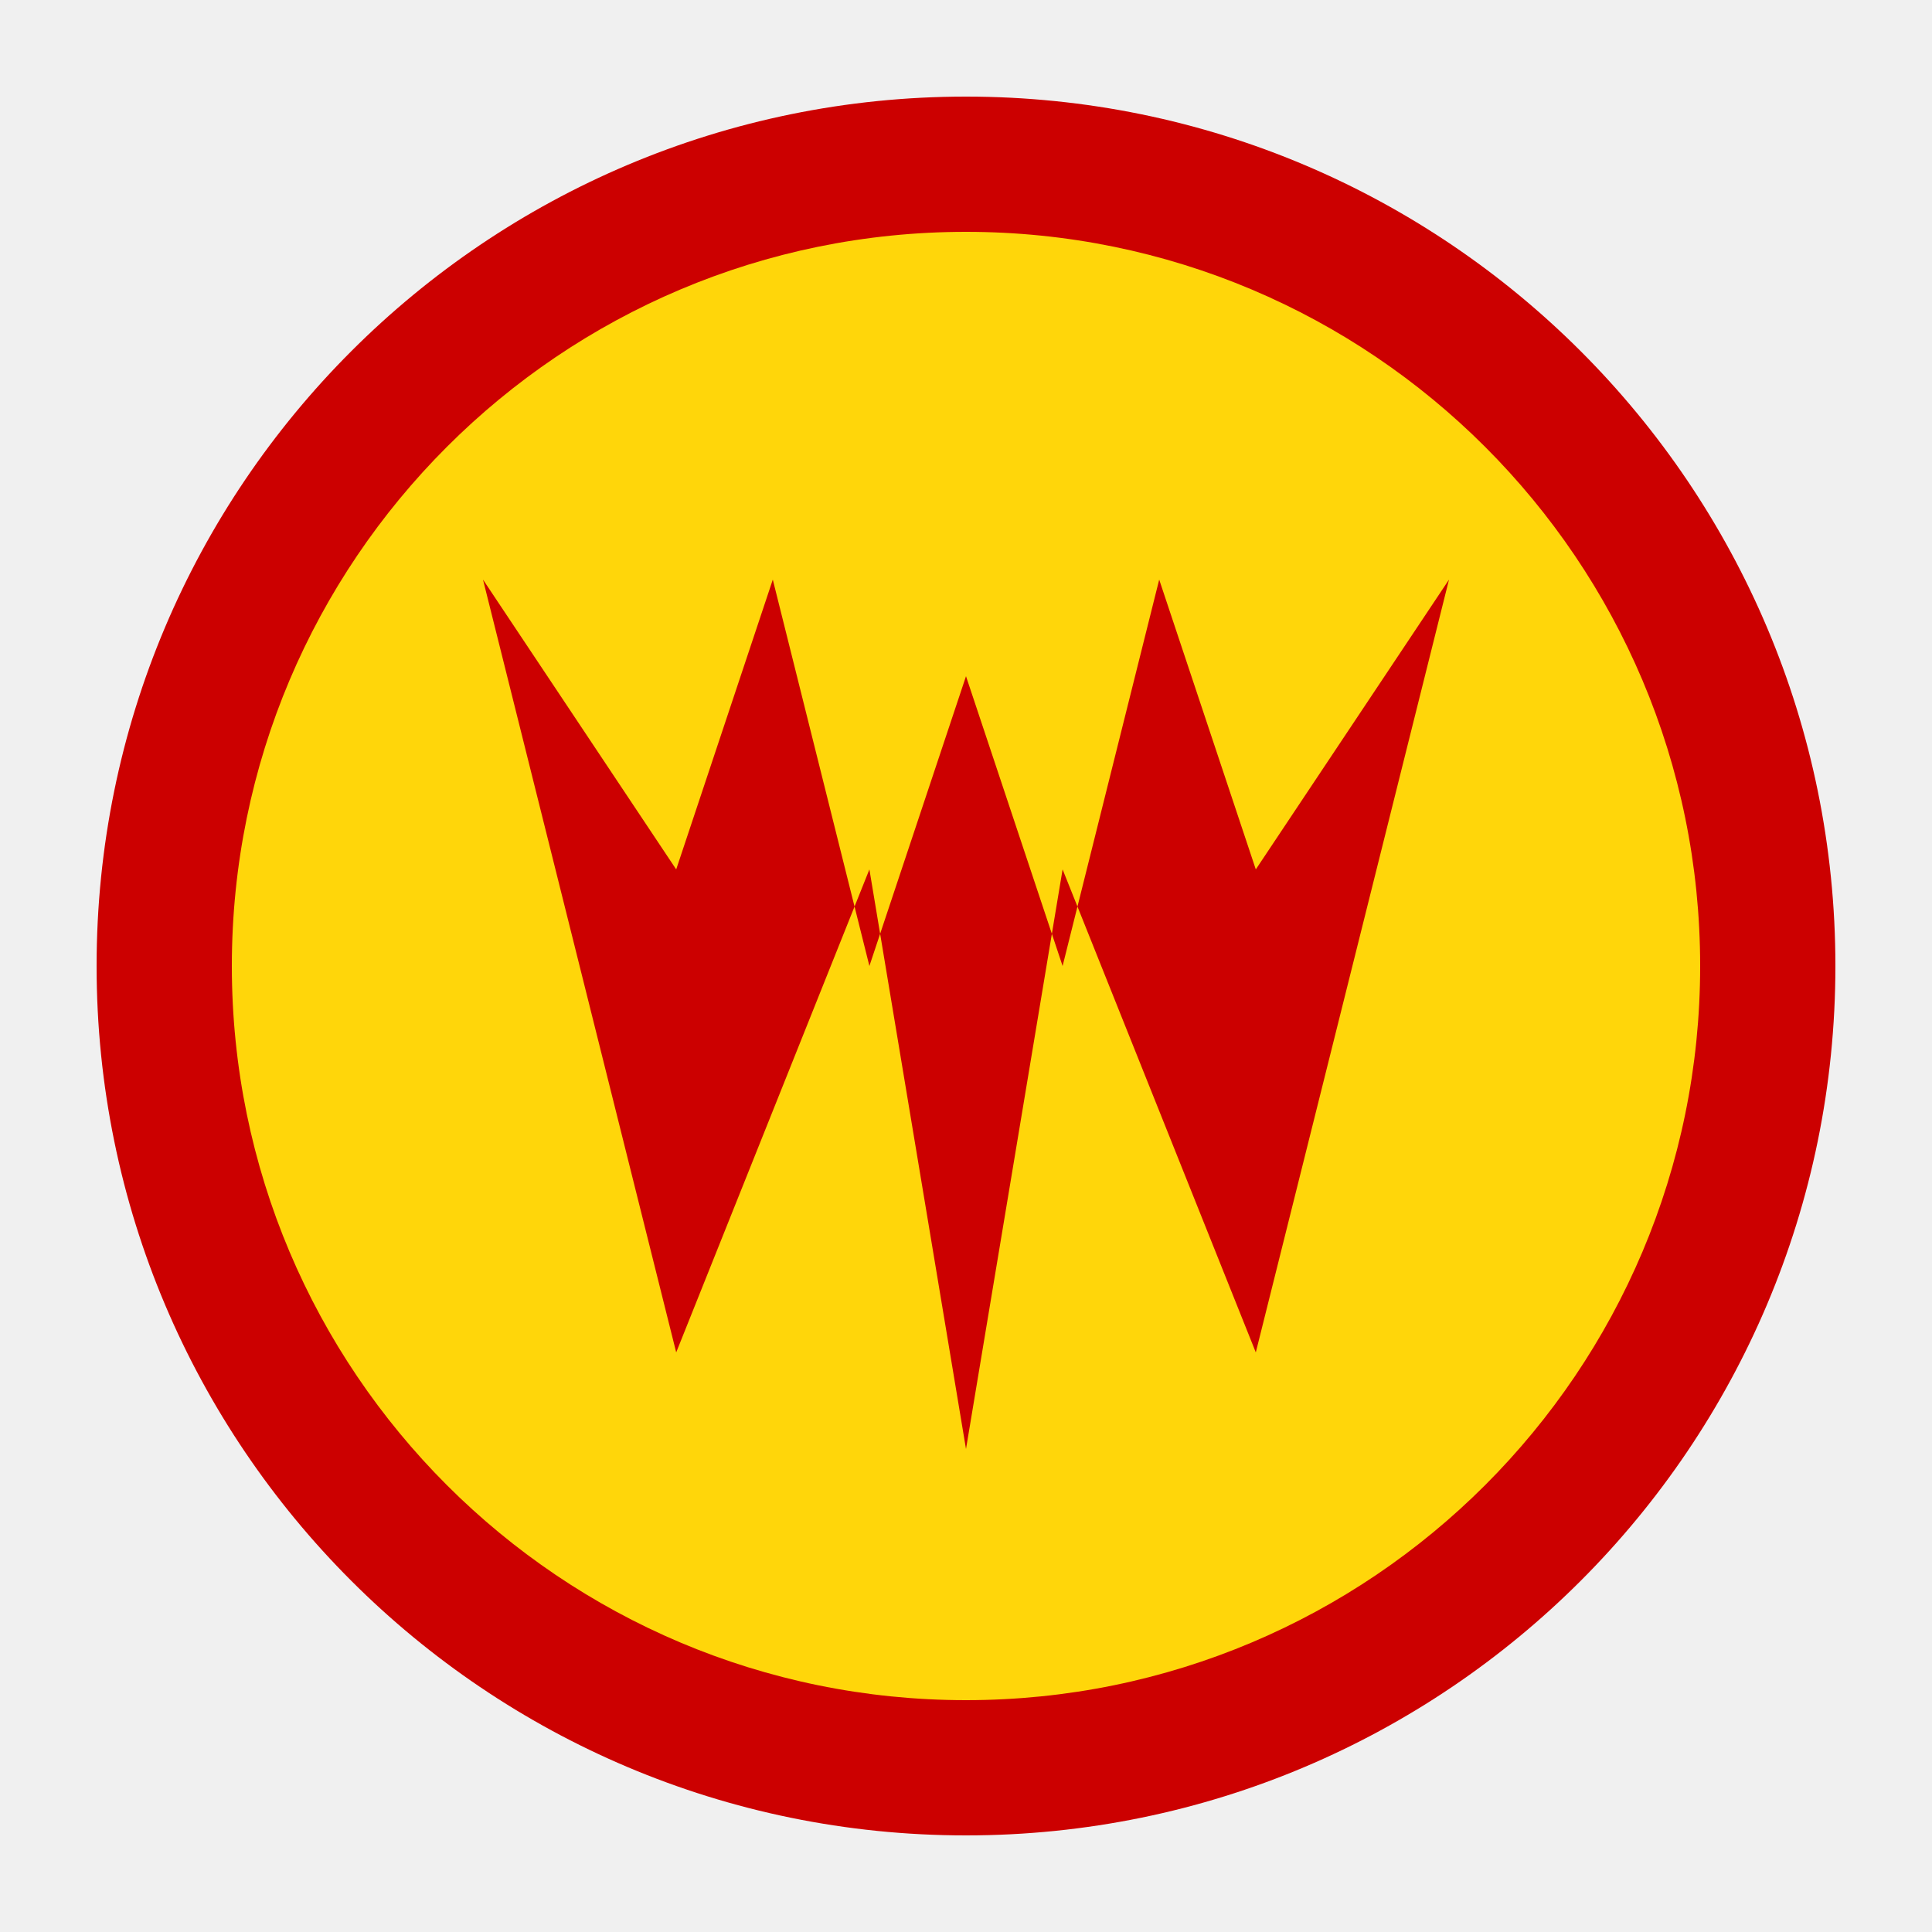
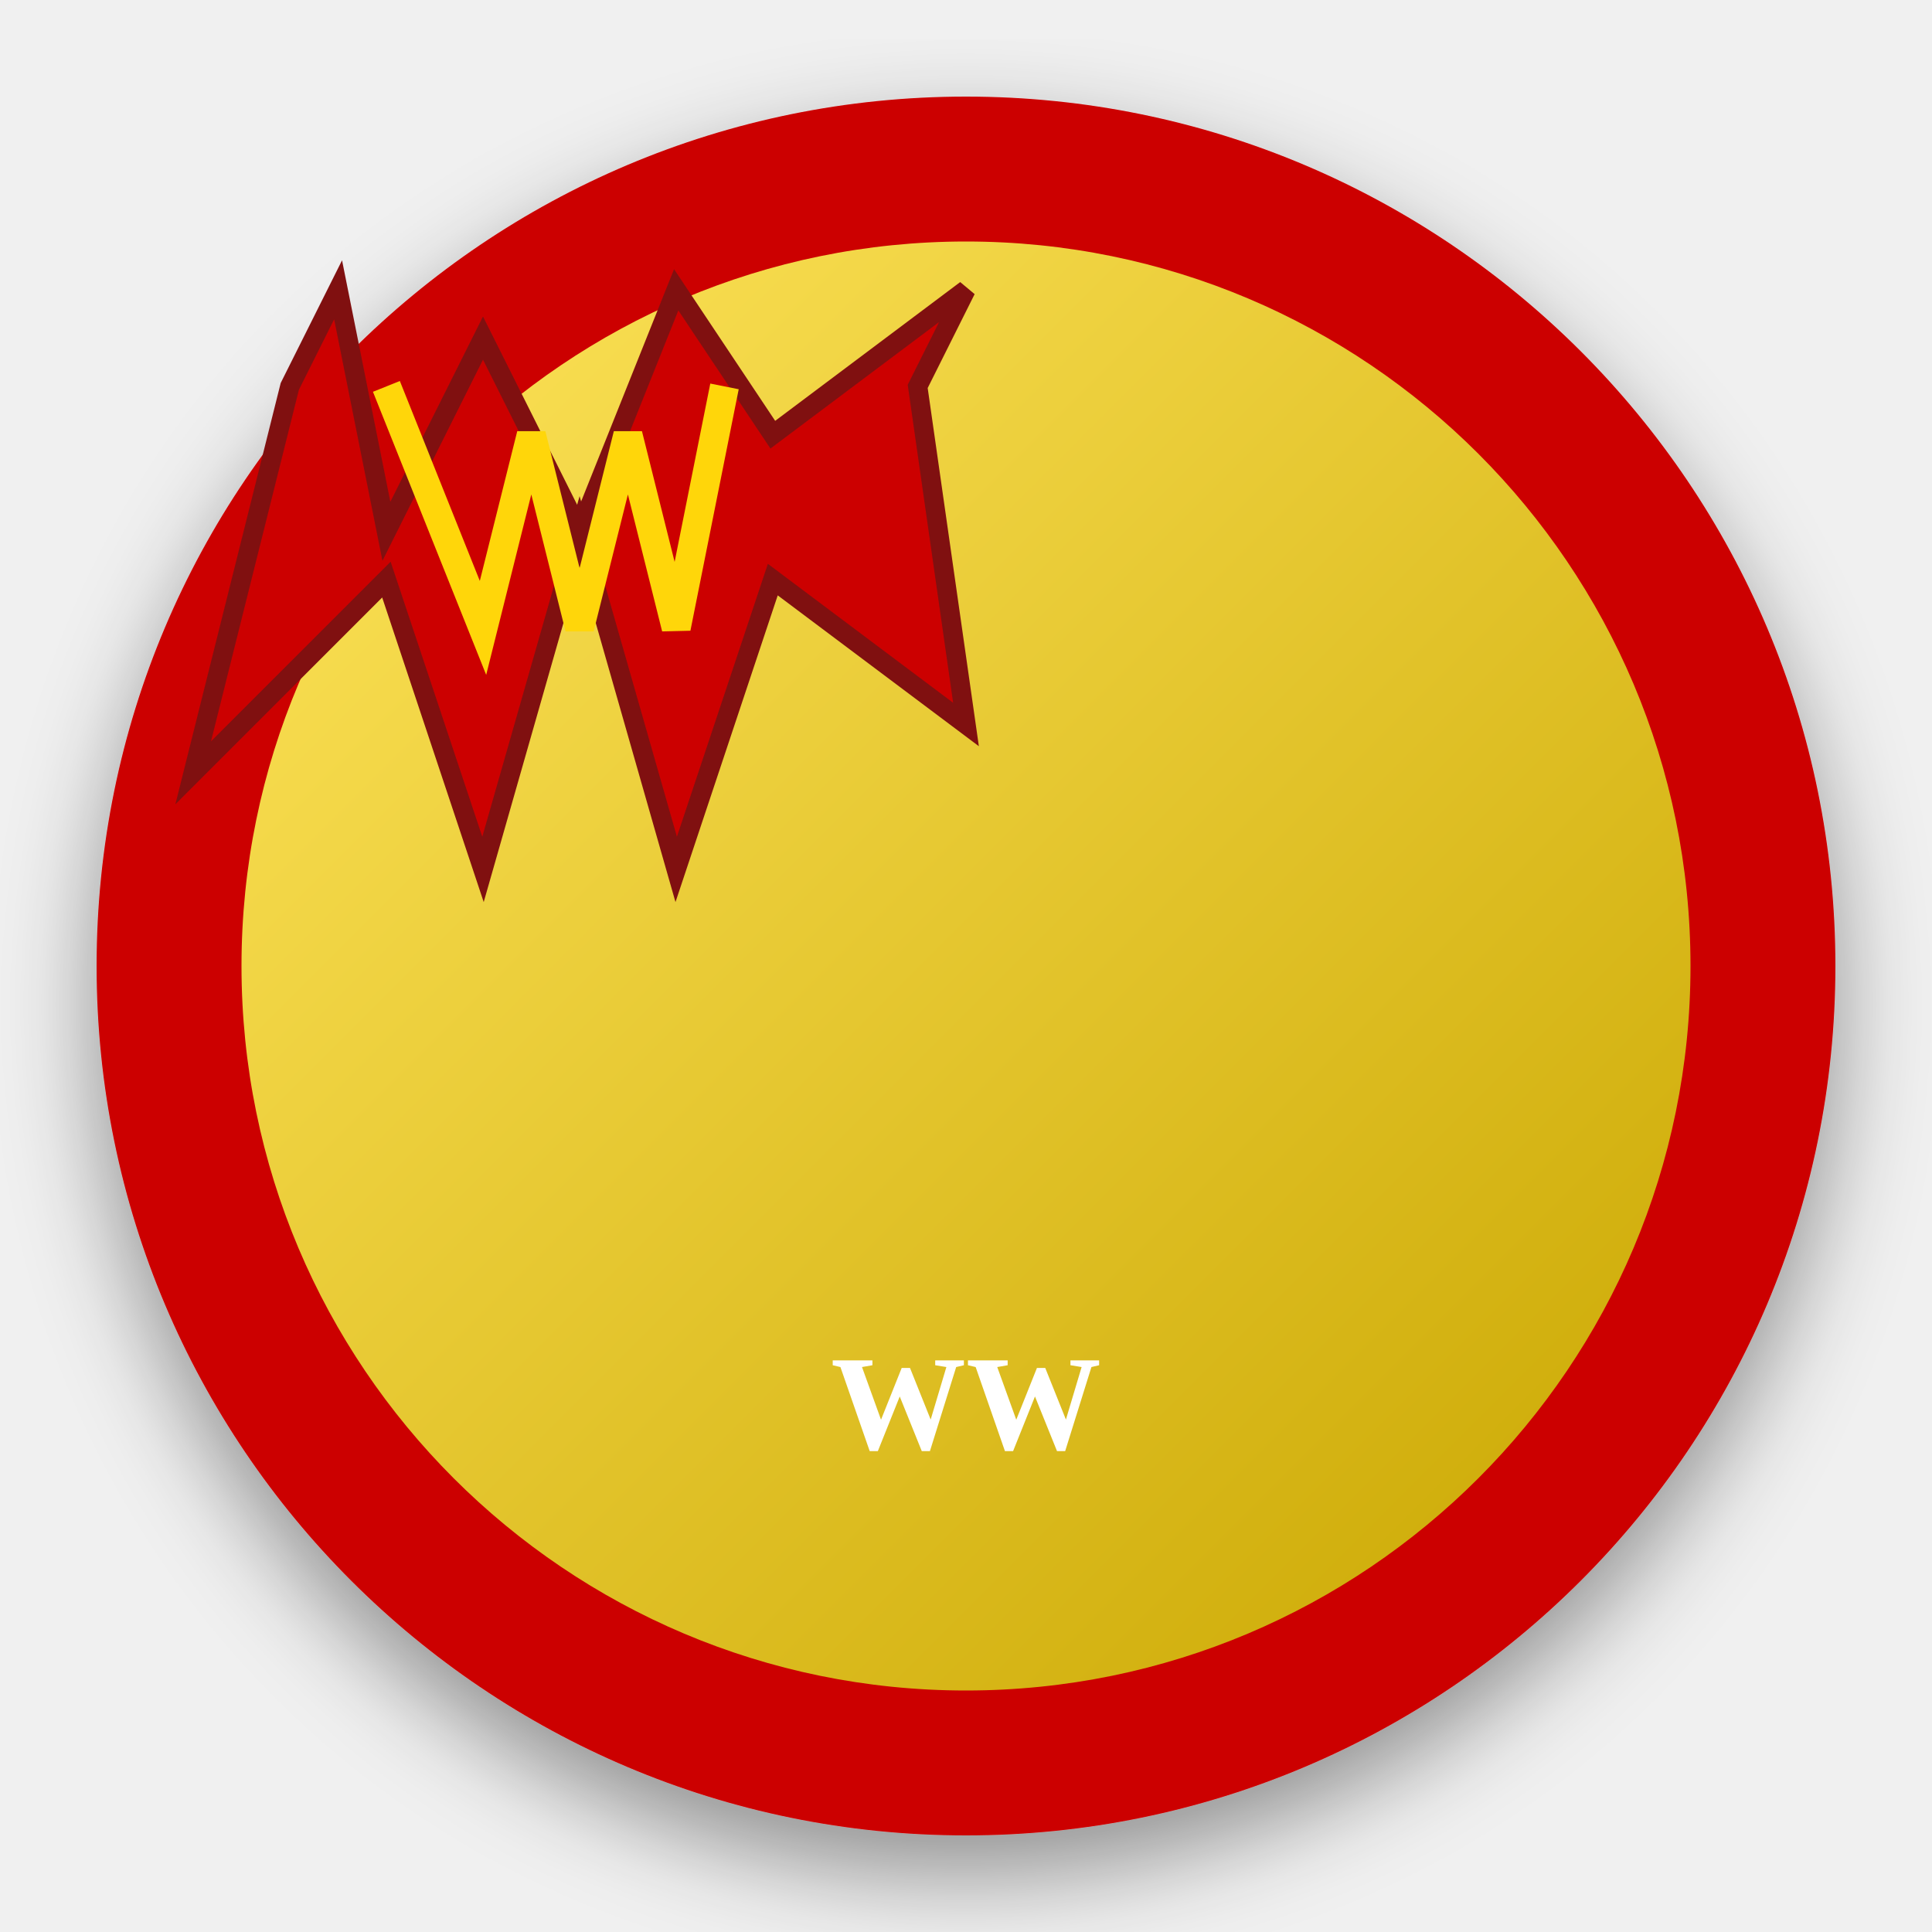
- <svg xmlns="http://www.w3.org/2000/svg" viewBox="0 0 100 100">
-   <circle cx="50" cy="50" r="45" fill="#c00" />
-   <circle cx="50" cy="50" r="38" fill="#ffd60a" />
-   <path d="M25 30 L35 70 L45 45 L50 75 L55 45 L65 70 L75 30 L65 45 L60 30 L55 50 L50 35 L45 50 L40 30 L35 45 Z" fill="#c00" />
+ <svg xmlns="http://www.w3.org/2000/svg" viewBox="0 0 200 200">
+   <defs>
+     <linearGradient id="ww_gold" x1="0%" y1="0%" x2="100%" y2="100%">
+       <stop offset="0%" stop-color="#ffe55c" />
+       <stop offset="100%" stop-color="#c9a600" />
+     </linearGradient>
+     <filter id="ww_shadow">
+       <feDropShadow dx="0" dy="4" stdDeviation="5" flood-opacity="0.4" />
+     </filter>
+   </defs>
+   <circle cx="100" cy="100" r="90" fill="#c00" filter="url(#ww_shadow)" />
+   <circle cx="100" cy="100" r="75" fill="url(#ww_gold)" />
+   <path d="M30 40 L20 80 L40 60 L50 90 L60 55 L70 90 L80 60 L100 75 L95 40 L100 30 L80 45 L70 30 L60 55 L50 35 L40 55 L35 30 L30 40Z" fill="#c00" stroke="#801010" stroke-width="2" />
+   <path d="M40 40 L50 65 L55 45 L60 65 L65 45 L70 65 L75 40" fill="none" stroke="#ffd60a" stroke-width="3" />
+   <text x="100" y="150" text-anchor="middle" fill="#fff" font-size="14" font-weight="bold">WW</text>
</svg>
